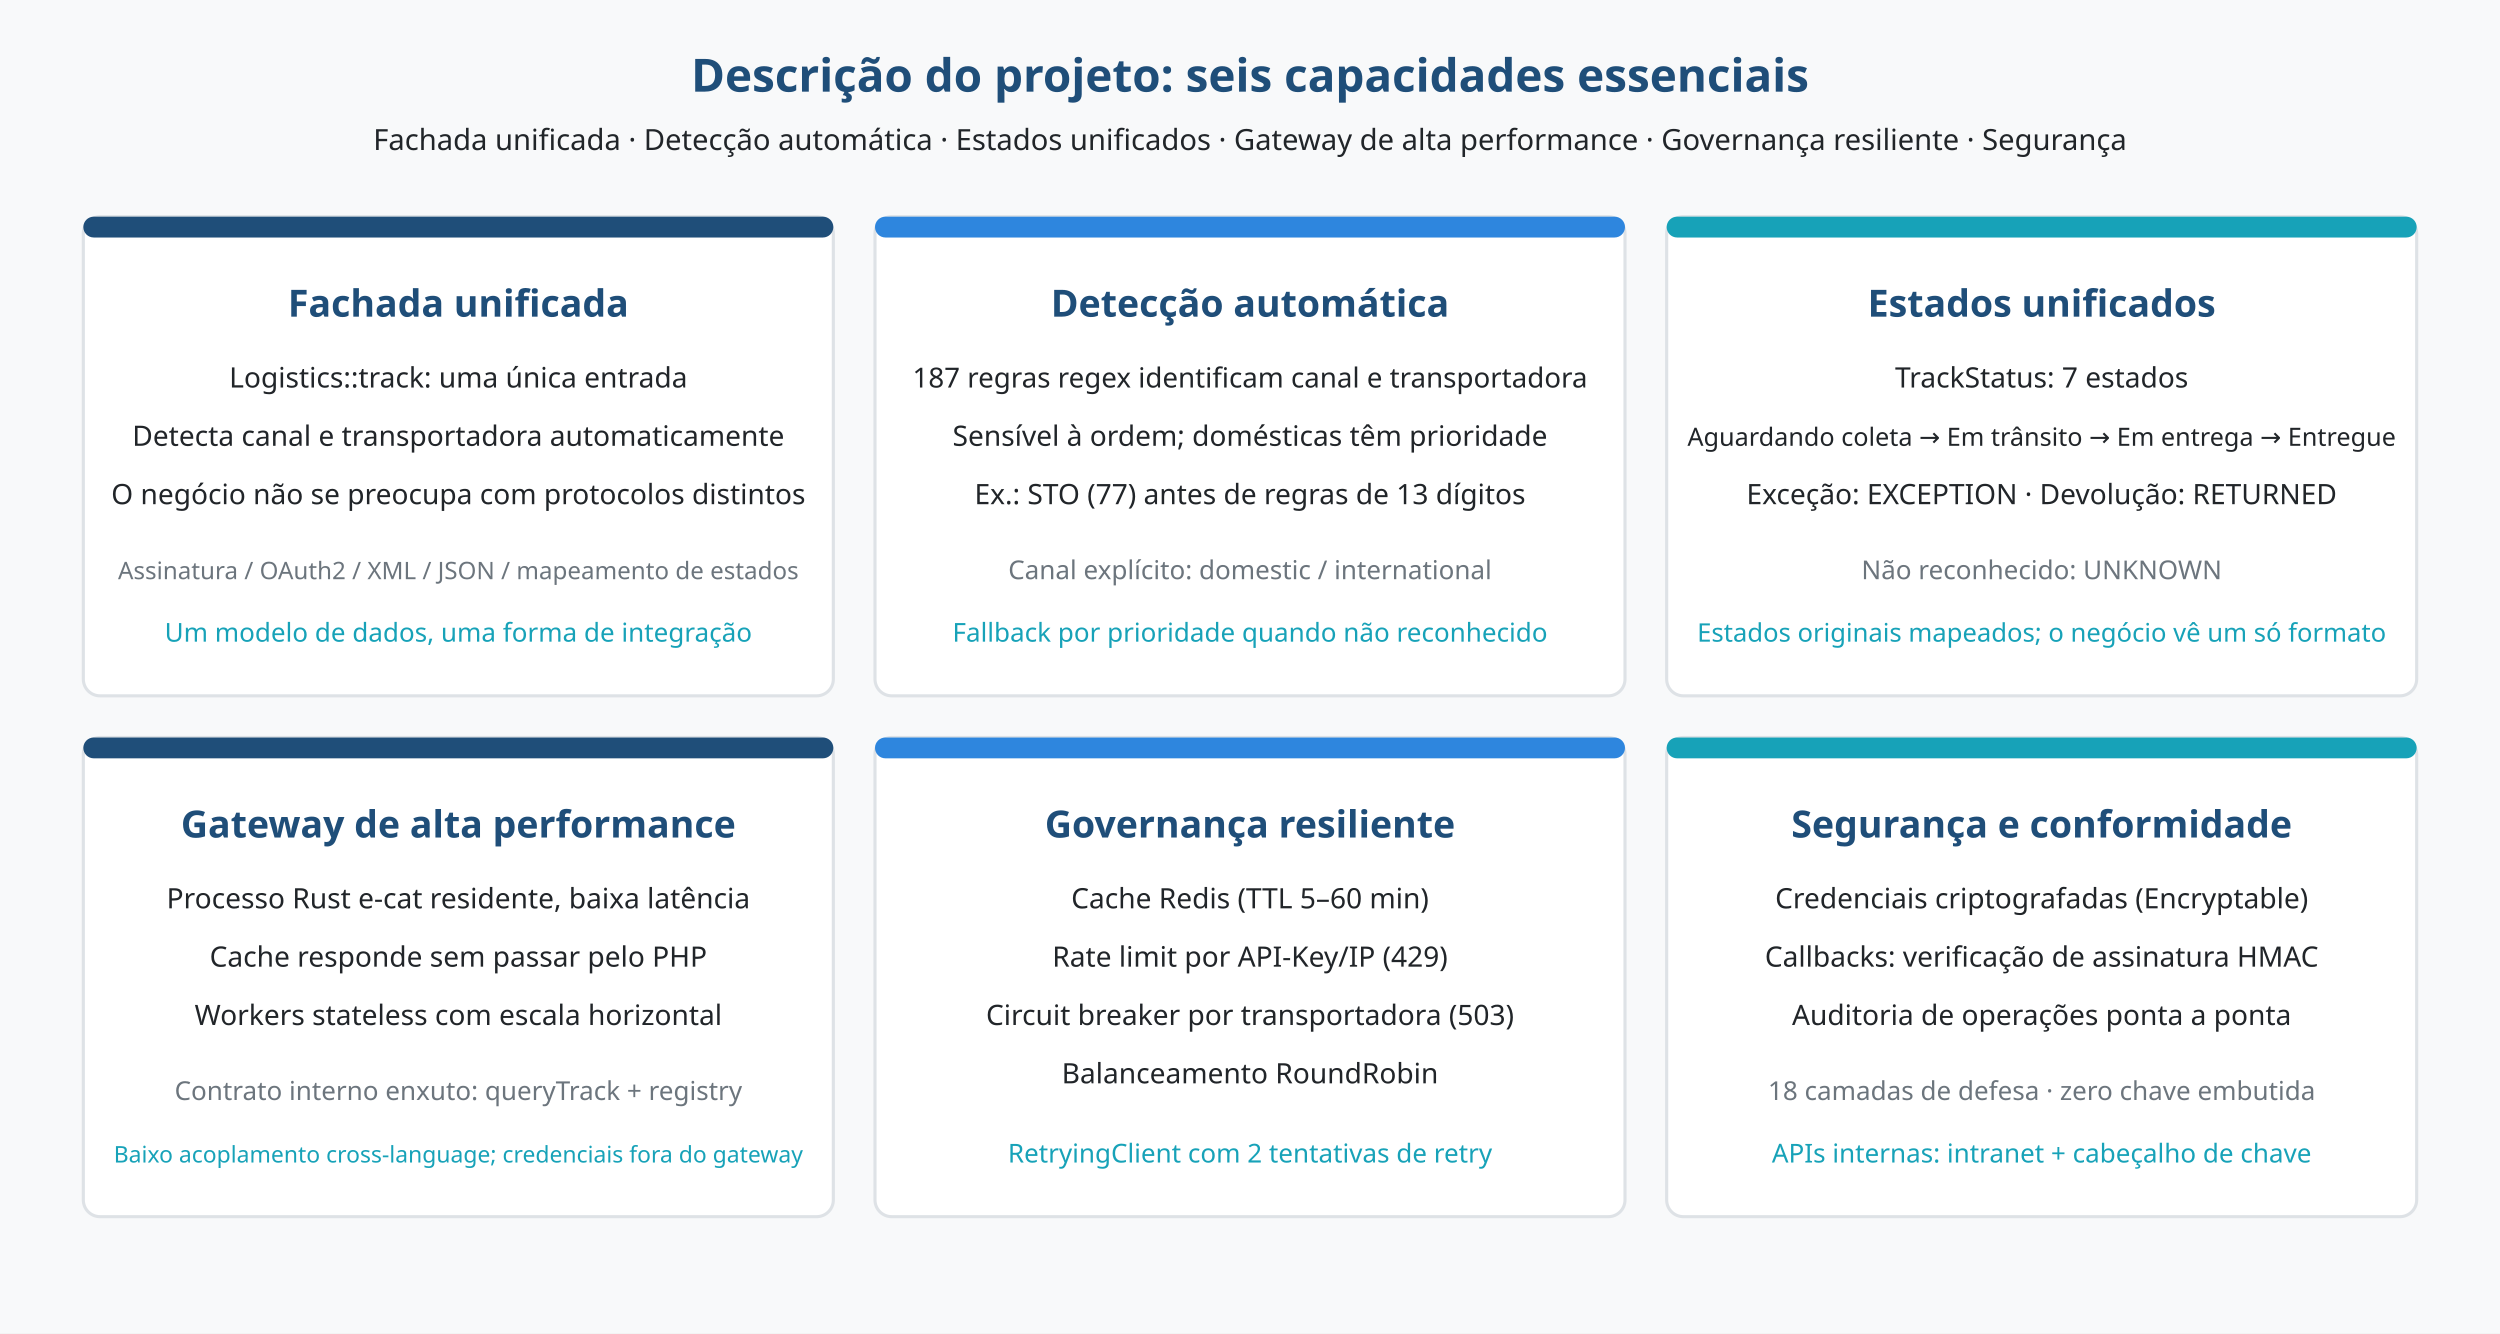
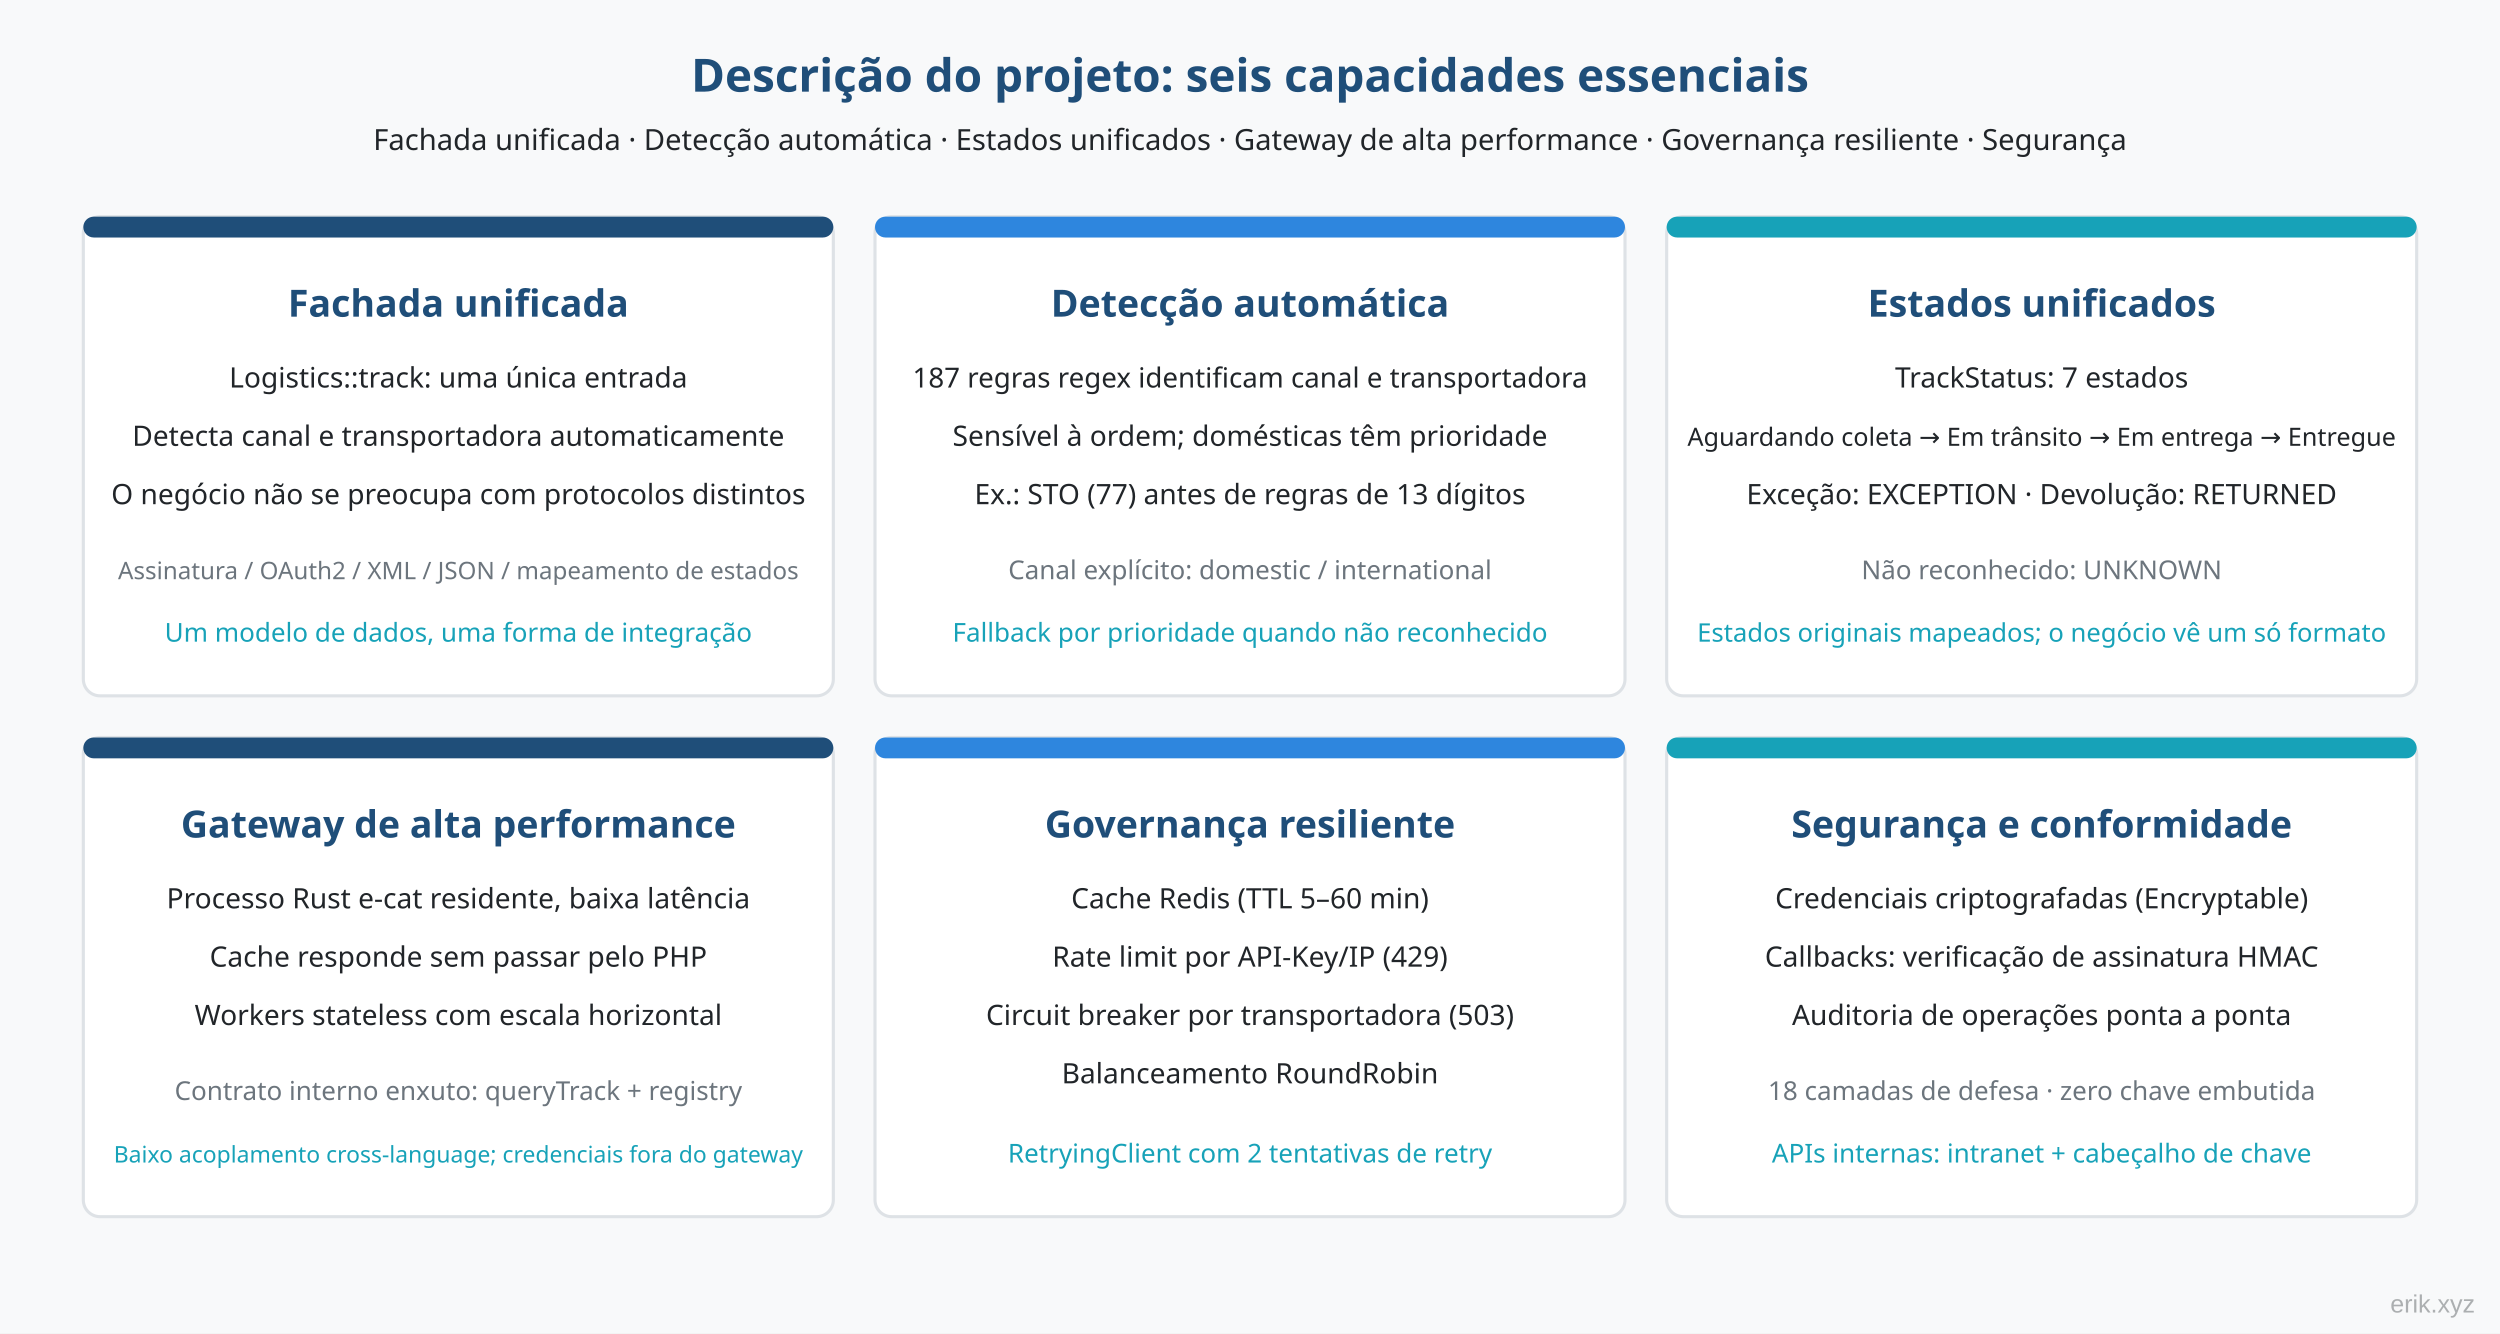
<svg xmlns="http://www.w3.org/2000/svg" viewBox="0 0 1200 640" font-family="'PingFang SC','Noto Sans SC','Microsoft YaHei',sans-serif">
  <defs>
    <marker id="arrow" viewBox="0 0 10 10" refX="9" refY="5" markerWidth="8" markerHeight="8" orient="auto-start-reverse">
      <path d="M0,0 L10,5 L0,10 z" fill="#1F4E79" />
    </marker>
  </defs>
  <rect x="0" y="0" width="1200" height="640" fill="#F8F9FA" />
  <text x="600" y="44" text-anchor="middle" font-size="22.0" font-weight="bold" fill="#1F4E79">Descrição do projeto: seis capacidades essenciais</text>
  <text x="600" y="72" text-anchor="middle" font-size="14.0" fill="#212529">Fachada unificada · Detecção automática · Estados unificados · Gateway de alta performance · Governança resiliente · Segurança</text>
  <g>
    <rect x="40" y="104" width="360" height="230" rx="8" fill="#FFFFFF" stroke="#DEE2E6" stroke-width="1.5" />
    <rect x="40" y="104" width="360" height="10" rx="5" fill="#1F4E79" />
    <text x="220" y="152" text-anchor="middle" font-size="18.0" font-weight="bold" fill="#1F4E79">Fachada unificada</text>
    <text x="220" y="186" text-anchor="middle" font-size="13.5" fill="#212529">Logistics::track: uma única entrada</text>
    <text x="220" y="214" text-anchor="middle" font-size="13.5" fill="#212529">Detecta canal e transportadora automaticamente</text>
    <text x="220" y="242" text-anchor="middle" font-size="13.5" fill="#212529">O negócio não se preocupa com protocolos distintos</text>
    <text x="220" y="278" text-anchor="middle" font-size="11.6" fill="#6C757D">Assinatura / OAuth2 / XML / JSON / mapeamento de estados</text>
    <text x="220" y="308" text-anchor="middle" font-size="12.5" fill="#17A2B8">Um modelo de dados, uma forma de integração</text>
    <rect x="420" y="104" width="360" height="230" rx="8" fill="#FFFFFF" stroke="#DEE2E6" stroke-width="1.5" />
    <rect x="420" y="104" width="360" height="10" rx="5" fill="#2E86DE" />
    <text x="600" y="152" text-anchor="middle" font-size="18.0" font-weight="bold" fill="#1F4E79">Detecção automática</text>
    <text x="600" y="186" text-anchor="middle" font-size="13.3" fill="#212529">187 regras regex identificam canal e transportadora</text>
    <text x="600" y="214" text-anchor="middle" font-size="13.5" fill="#212529">Sensível à ordem; domésticas têm prioridade</text>
    <text x="600" y="242" text-anchor="middle" font-size="13.5" fill="#212529">Ex.: STO (77) antes de regras de 13 dígitos</text>
    <text x="600" y="278" text-anchor="middle" font-size="12.5" fill="#6C757D">Canal explícito: domestic / international</text>
    <text x="600" y="308" text-anchor="middle" font-size="12.5" fill="#17A2B8">Fallback por prioridade quando não reconhecido</text>
    <rect x="800" y="104" width="360" height="230" rx="8" fill="#FFFFFF" stroke="#DEE2E6" stroke-width="1.5" />
    <rect x="800" y="104" width="360" height="10" rx="5" fill="#17A2B8" />
    <text x="980" y="152" text-anchor="middle" font-size="18.0" font-weight="bold" fill="#1F4E79">Estados unificados</text>
    <text x="980" y="186" text-anchor="middle" font-size="13.5" fill="#212529">TrackStatus: 7 estados</text>
    <text x="980" y="214" text-anchor="middle" font-size="12.1" fill="#212529">Aguardando coleta → Em trânsito → Em entrega → Entregue</text>
    <text x="980" y="242" text-anchor="middle" font-size="13.5" fill="#212529">Exceção: EXCEPTION · Devolução: RETURNED</text>
    <text x="980" y="278" text-anchor="middle" font-size="12.5" fill="#6C757D">Não reconhecido: UNKNOWN</text>
    <text x="980" y="308" text-anchor="middle" font-size="12.3" fill="#17A2B8">Estados originais mapeados; o negócio vê um só formato</text>
  </g>
  <g>
    <rect x="40" y="354" width="360" height="230" rx="8" fill="#FFFFFF" stroke="#DEE2E6" stroke-width="1.5" />
    <rect x="40" y="354" width="360" height="10" rx="5" fill="#1F4E79" />
    <text x="220" y="402" text-anchor="middle" font-size="18.0" font-weight="bold" fill="#1F4E79">Gateway de alta performance</text>
    <text x="220" y="436" text-anchor="middle" font-size="13.5" fill="#212529">Processo Rust e-cat residente, baixa latência</text>
    <text x="220" y="464" text-anchor="middle" font-size="13.5" fill="#212529">Cache responde sem passar pelo PHP</text>
    <text x="220" y="492" text-anchor="middle" font-size="13.5" fill="#212529">Workers stateless com escala horizontal</text>
    <text x="220" y="528" text-anchor="middle" font-size="12.5" fill="#6C757D">Contrato interno enxuto: queryTrack + registry</text>
    <text x="220" y="558" text-anchor="middle" font-size="11.0" fill="#17A2B8">Baixo acoplamento cross-language; credenciais fora do gateway</text>
    <rect x="420" y="354" width="360" height="230" rx="8" fill="#FFFFFF" stroke="#DEE2E6" stroke-width="1.5" />
    <rect x="420" y="354" width="360" height="10" rx="5" fill="#2E86DE" />
    <text x="600" y="402" text-anchor="middle" font-size="18.0" font-weight="bold" fill="#1F4E79">Governança resiliente</text>
    <text x="600" y="436" text-anchor="middle" font-size="13.5" fill="#212529">Cache Redis (TTL 5–60 min)</text>
    <text x="600" y="464" text-anchor="middle" font-size="13.5" fill="#212529">Rate limit por API-Key/IP (429)</text>
    <text x="600" y="492" text-anchor="middle" font-size="13.5" fill="#212529">Circuit breaker por transportadora (503)</text>
    <text x="600" y="520" text-anchor="middle" font-size="13.5" fill="#212529">Balanceamento RoundRobin</text>
    <text x="600" y="558" text-anchor="middle" font-size="12.5" fill="#17A2B8">RetryingClient com 2 tentativas de retry</text>
    <rect x="800" y="354" width="360" height="230" rx="8" fill="#FFFFFF" stroke="#DEE2E6" stroke-width="1.5" />
    <rect x="800" y="354" width="360" height="10" rx="5" fill="#17A2B8" />
    <text x="980" y="402" text-anchor="middle" font-size="18.0" font-weight="bold" fill="#1F4E79">Segurança e conformidade</text>
    <text x="980" y="436" text-anchor="middle" font-size="13.5" fill="#212529">Credenciais criptografadas (Encryptable)</text>
    <text x="980" y="464" text-anchor="middle" font-size="13.5" fill="#212529">Callbacks: verificação de assinatura HMAC</text>
    <text x="980" y="492" text-anchor="middle" font-size="13.5" fill="#212529">Auditoria de operações ponta a ponta</text>
    <text x="980" y="528" text-anchor="middle" font-size="12.5" fill="#6C757D">18 camadas de defesa · zero chave embutida</text>
    <text x="980" y="558" text-anchor="middle" font-size="12.5" fill="#17A2B8">APIs internas: intranet + cabeçalho de chave</text>
  </g>
+   <text x="1188" y="630" fill="rgba(33,37,41,0.35)" font-size="12" font-family="Arial, sans-serif" text-anchor="end">erik.xyz</text>
</svg>
